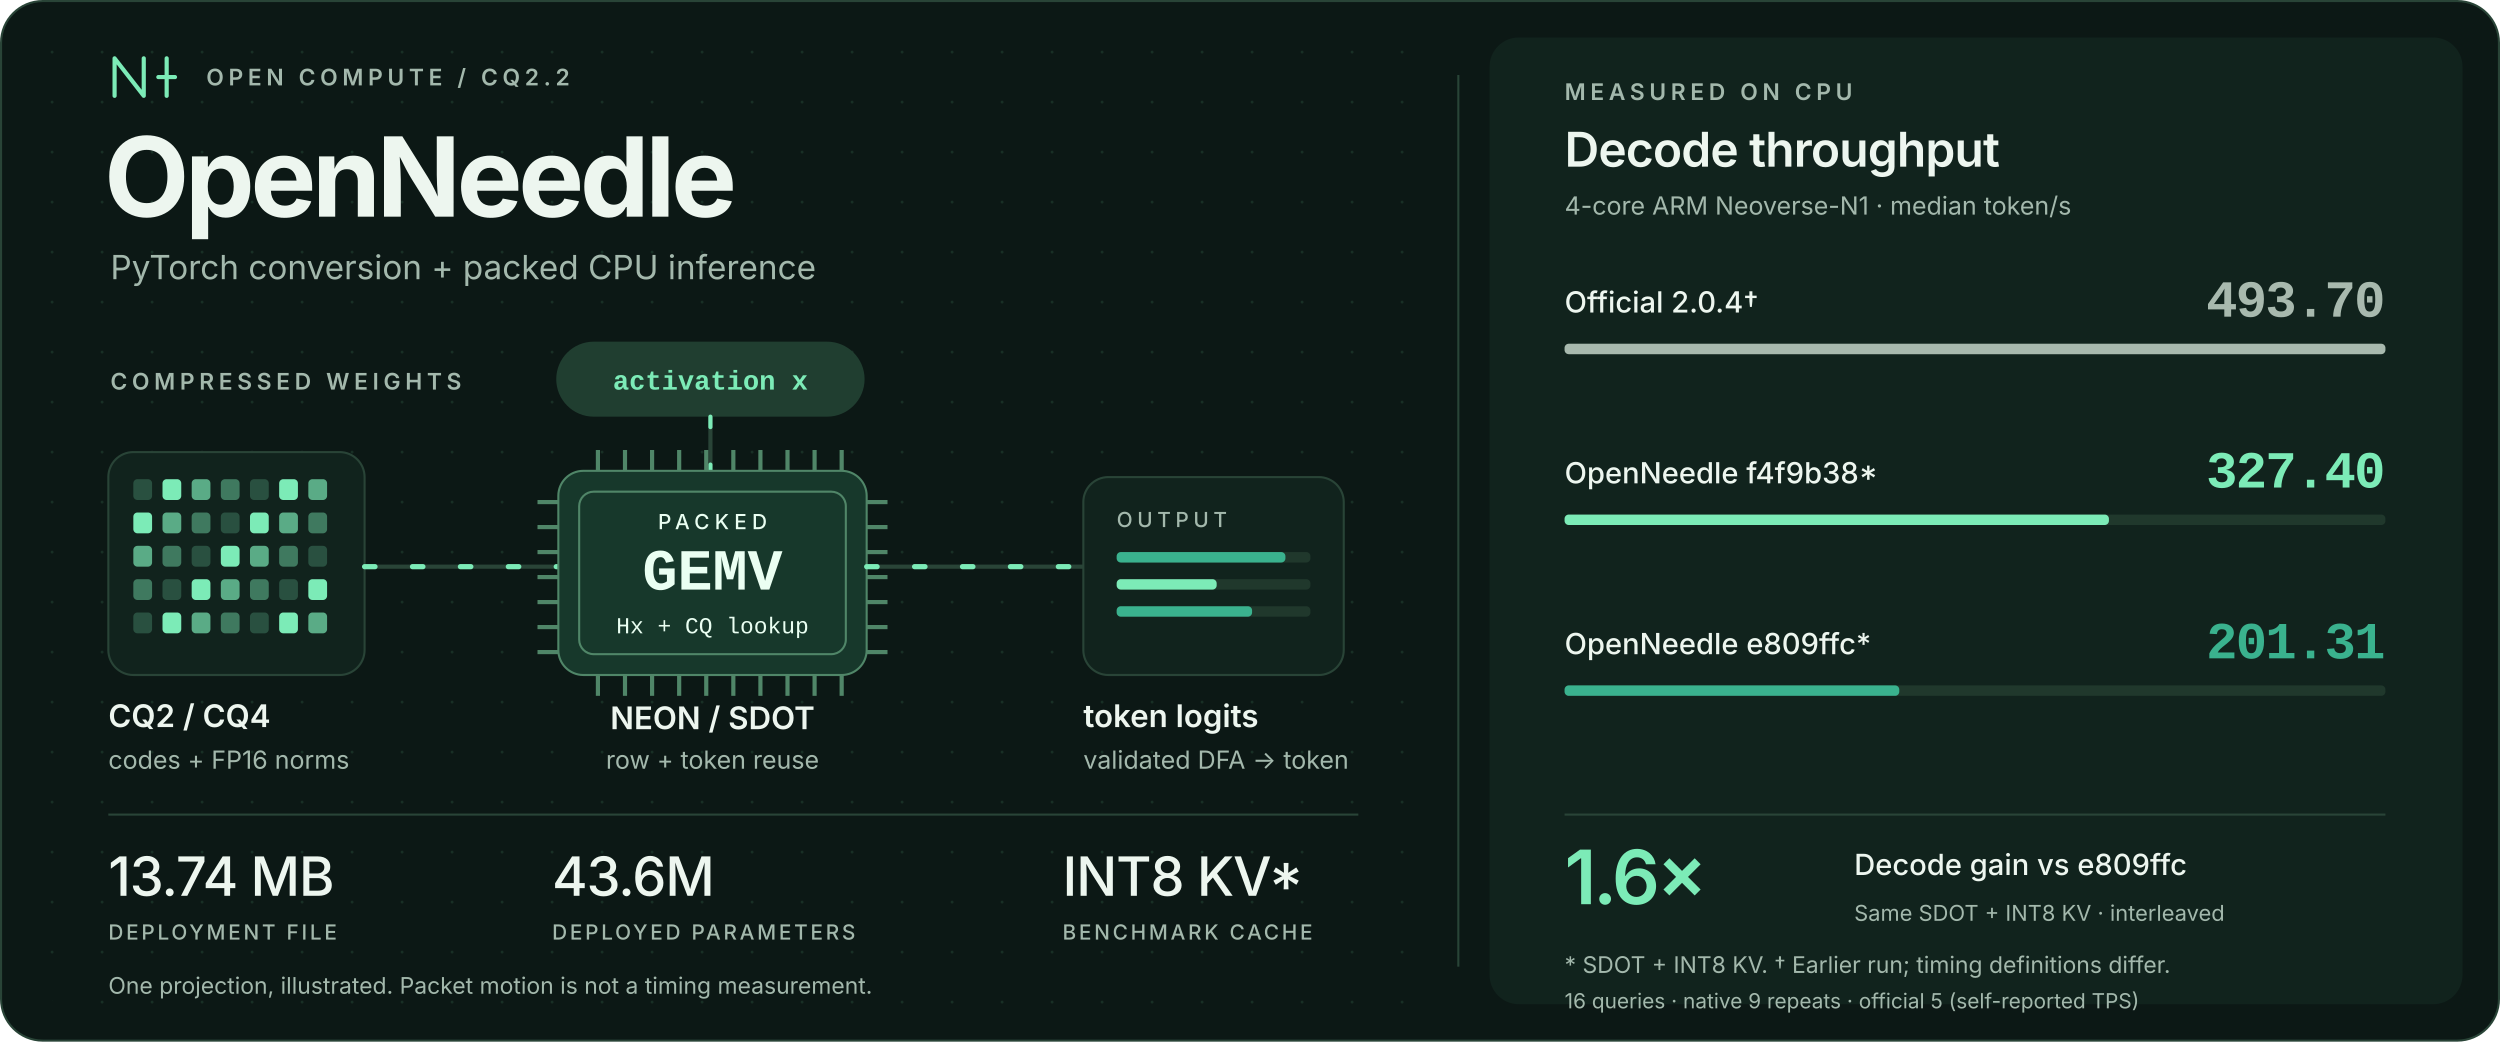
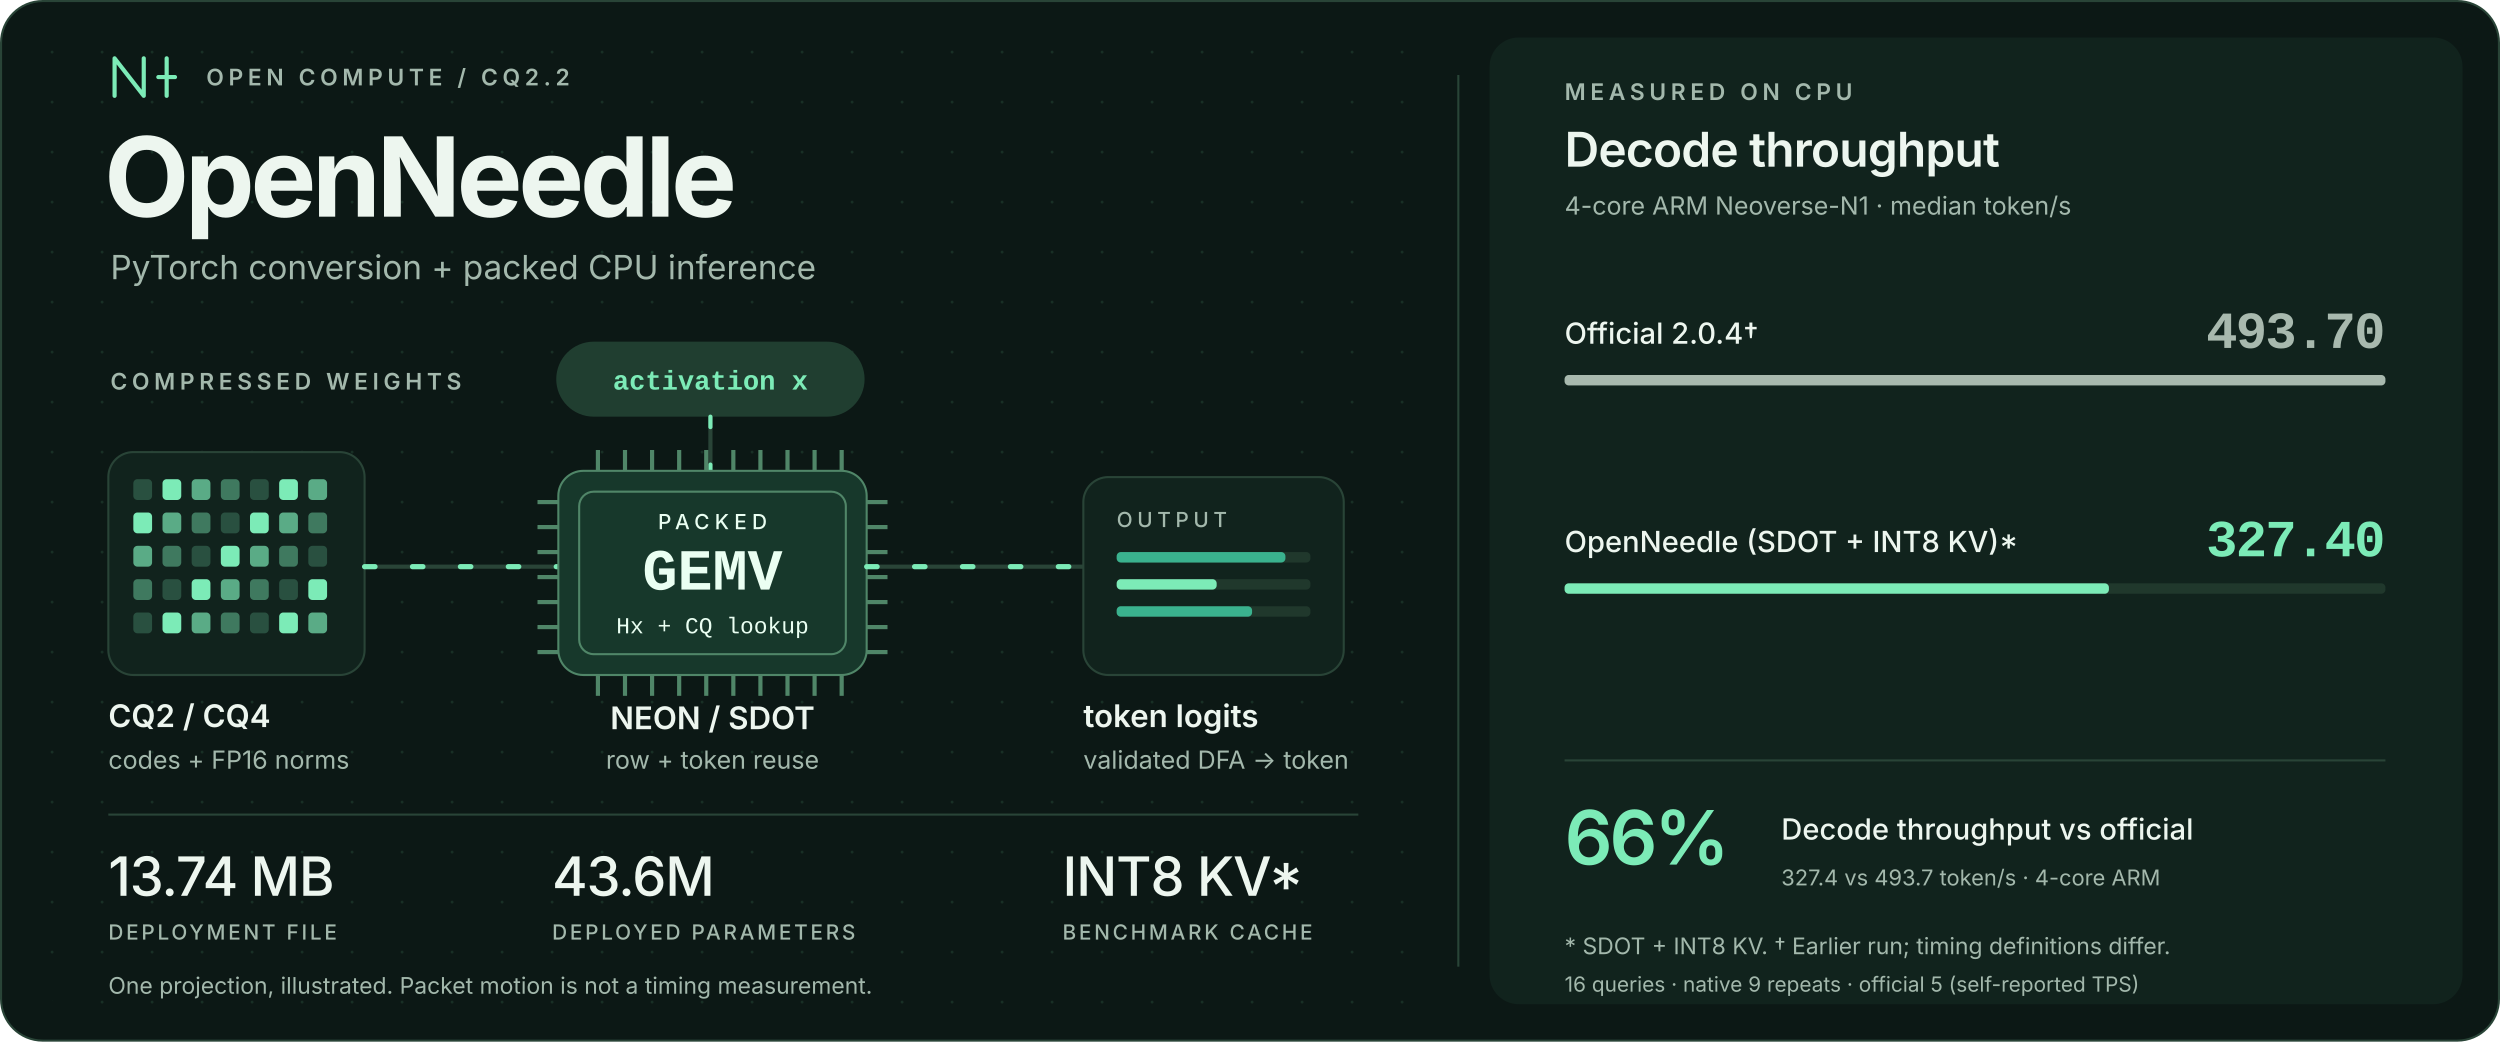
<svg xmlns="http://www.w3.org/2000/svg" width="1200" height="500" viewBox="0 0 1200 500" role="img" aria-labelledby="title desc">
  <style>text{font-family:Inter,"Segoe UI",Arial,sans-serif}.mono{font-family:"SFMono-Regular",Consolas,"Liberation Mono",monospace}.overline{letter-spacing:2.2px}.flow{stroke-dasharray:5 18;stroke-linecap:round;animation:travel 2.6s linear infinite}.phase2{animation-delay:-1.3s}.phase3{animation-duration:1.8s}.spark{animation:shimmer 3.4s ease-in-out infinite}.spark2{animation-delay:-1.7s}@keyframes travel{to{stroke-dashoffset:-92}}@keyframes shimmer{0%,100%{opacity:.38}50%{opacity:1}}@media(prefers-reduced-motion:reduce){.flow,.spark{animation:none!important}.flow{stroke-dasharray:5 18;opacity:.7}}.flow,.spark{animation:none!important}</style>
  <defs>
    <pattern id="grid" width="24" height="24" patternUnits="userSpaceOnUse">
      <circle cx="1" cy="1" r=".7" fill="#294e3c" />
    </pattern>
  </defs>
  <rect x="0.5" y="0.5" width="1199" height="499" rx="20" fill="#0c1815" stroke="#294437" />
  <rect x="18" y="18" width="676" height="464" rx="14" fill="url(#grid)" opacity=".42" />
  <rect x="715" y="18" width="467" height="464" rx="14" fill="#11231d" />
  <path d="M700 36V464" fill="none" stroke="#294437" stroke-width="1" />
  <path d="M55 46V28L69 46V28M80 28V46M76 37H84" fill="none" stroke="#7cebb7" stroke-width="2" stroke-linecap="round" stroke-linejoin="round" />
  <text x="99" y="41" fill="#a3b8ac" font-size="11" font-weight="600" class="overline">OPEN COMPUTE / CQ2.2</text>
  <text x="50" y="104" fill="#edf6ef" font-size="53" font-weight="650" letter-spacing="-2">OpenNeedle</text>
  <text x="53" y="134" fill="#a3b8ac" font-size="16" font-weight="400">PyTorch conversion + packed CPU inference</text>
  <text x="53" y="187" fill="#a3b8ac" font-size="11" font-weight="600" class="overline">COMPRESSED WEIGHTS</text>
  <rect x="267" y="164" width="148" height="36" rx="18" fill="#203e30" />
  <text x="341" y="187" fill="#7cebb7" font-size="13" font-weight="550" text-anchor="middle" class="mono">activation x</text>
  <path d="M341 200V226" fill="none" stroke="#294437" stroke-width="2" />
  <path d="M341 200V226" fill="none" stroke="#7cebb7" stroke-width="2" class="flow phase3" />
  <rect x="52" y="217" width="123" height="107" rx="12" fill="#11231d" stroke="#294437" />
  <rect x="64" y="230" width="9" height="10" rx="2" fill="#7cebb7" opacity="0.23" />
  <rect x="78" y="230" width="9" height="10" rx="2" fill="#7cebb7" opacity="1" />
  <rect x="92" y="230" width="9" height="10" rx="2" fill="#7cebb7" opacity="0.68" />
  <rect x="106" y="230" width="9" height="10" rx="2" fill="#7cebb7" opacity="0.43" />
  <rect x="120" y="230" width="9" height="10" rx="2" fill="#7cebb7" opacity="0.23" />
  <rect x="134" y="230" width="9" height="10" rx="2" fill="#7cebb7" opacity="1" />
  <rect x="148" y="230" width="9" height="10" rx="2" fill="#7cebb7" opacity="0.68" />
  <rect x="64" y="246" width="9" height="10" rx="2" fill="#7cebb7" opacity="1" />
  <rect x="78" y="246" width="9" height="10" rx="2" fill="#7cebb7" opacity="0.68" />
  <rect x="92" y="246" width="9" height="10" rx="2" fill="#7cebb7" opacity="0.43" />
  <rect x="106" y="246" width="9" height="10" rx="2" fill="#7cebb7" opacity="0.23" />
  <rect x="120" y="246" width="9" height="10" rx="2" fill="#7cebb7" opacity="1" />
  <rect x="134" y="246" width="9" height="10" rx="2" fill="#7cebb7" opacity="0.68" />
  <rect x="148" y="246" width="9" height="10" rx="2" fill="#7cebb7" opacity="0.43" />
  <rect x="64" y="262" width="9" height="10" rx="2" fill="#7cebb7" opacity="0.68" />
  <rect x="78" y="262" width="9" height="10" rx="2" fill="#7cebb7" opacity="0.43" />
  <rect x="92" y="262" width="9" height="10" rx="2" fill="#7cebb7" opacity="0.23" />
  <rect x="106" y="262" width="9" height="10" rx="2" fill="#7cebb7" opacity="1" />
  <rect x="120" y="262" width="9" height="10" rx="2" fill="#7cebb7" opacity="0.68" class="spark" />
  <rect x="134" y="262" width="9" height="10" rx="2" fill="#7cebb7" opacity="0.43" />
  <rect x="148" y="262" width="9" height="10" rx="2" fill="#7cebb7" opacity="0.23" />
  <rect x="64" y="278" width="9" height="10" rx="2" fill="#7cebb7" opacity="0.43" />
  <rect x="78" y="278" width="9" height="10" rx="2" fill="#7cebb7" opacity="0.23" class="spark spark2" />
  <rect x="92" y="278" width="9" height="10" rx="2" fill="#7cebb7" opacity="1" />
  <rect x="106" y="278" width="9" height="10" rx="2" fill="#7cebb7" opacity="0.68" />
  <rect x="120" y="278" width="9" height="10" rx="2" fill="#7cebb7" opacity="0.43" />
  <rect x="134" y="278" width="9" height="10" rx="2" fill="#7cebb7" opacity="0.23" />
  <rect x="148" y="278" width="9" height="10" rx="2" fill="#7cebb7" opacity="1" />
  <rect x="64" y="294" width="9" height="10" rx="2" fill="#7cebb7" opacity="0.23" />
  <rect x="78" y="294" width="9" height="10" rx="2" fill="#7cebb7" opacity="1" />
  <rect x="92" y="294" width="9" height="10" rx="2" fill="#7cebb7" opacity="0.68" />
  <rect x="106" y="294" width="9" height="10" rx="2" fill="#7cebb7" opacity="0.43" />
  <rect x="120" y="294" width="9" height="10" rx="2" fill="#7cebb7" opacity="0.23" />
  <rect x="134" y="294" width="9" height="10" rx="2" fill="#7cebb7" opacity="1" />
  <rect x="148" y="294" width="9" height="10" rx="2" fill="#7cebb7" opacity="0.68" />
  <text x="52" y="349" fill="#edf6ef" font-size="15" font-weight="600">CQ2 / CQ4</text>
  <text x="52" y="369" fill="#a3b8ac" font-size="12" font-weight="400">codes + FP16 norms</text>
  <path d="M175 272H268" fill="none" stroke="#294437" stroke-width="2" />
  <path d="M175 272H268" fill="none" stroke="#7cebb7" stroke-width="2.5" class="flow" />
  <path d="M258 241H268M416 241H426" fill="none" stroke="#508668" stroke-width="2" />
  <path d="M258 253H268M416 253H426" fill="none" stroke="#508668" stroke-width="2" />
  <path d="M258 265H268M416 265H426" fill="none" stroke="#508668" stroke-width="2" />
  <path d="M258 277H268M416 277H426" fill="none" stroke="#508668" stroke-width="2" />
  <path d="M258 289H268M416 289H426" fill="none" stroke="#508668" stroke-width="2" />
  <path d="M258 301H268M416 301H426" fill="none" stroke="#508668" stroke-width="2" />
  <path d="M258 313H268M416 313H426" fill="none" stroke="#508668" stroke-width="2" />
  <path d="M287 216V226M287 324V334" fill="none" stroke="#508668" stroke-width="2" />
  <path d="M300 216V226M300 324V334" fill="none" stroke="#508668" stroke-width="2" />
  <path d="M313 216V226M313 324V334" fill="none" stroke="#508668" stroke-width="2" />
  <path d="M326 216V226M326 324V334" fill="none" stroke="#508668" stroke-width="2" />
  <path d="M339 216V226M339 324V334" fill="none" stroke="#508668" stroke-width="2" />
  <path d="M352 216V226M352 324V334" fill="none" stroke="#508668" stroke-width="2" />
  <path d="M365 216V226M365 324V334" fill="none" stroke="#508668" stroke-width="2" />
  <path d="M378 216V226M378 324V334" fill="none" stroke="#508668" stroke-width="2" />
  <path d="M391 216V226M391 324V334" fill="none" stroke="#508668" stroke-width="2" />
  <path d="M404 216V226M404 324V334" fill="none" stroke="#508668" stroke-width="2" />
  <rect x="268" y="226" width="148" height="98" rx="12" fill="#17382b" stroke="#508668" />
  <rect x="278" y="236" width="128" height="78" rx="7" fill="none" stroke="#508668" />
  <text x="342" y="254" fill="#eafff2" font-size="10" font-weight="500" text-anchor="middle" letter-spacing="2.5">PACKED</text>
  <text x="342" y="283" fill="#eafff2" font-size="28" font-weight="600" text-anchor="middle" class="mono">GEMV</text>
  <text x="342" y="304" fill="#eafff2" font-size="11" font-weight="400" text-anchor="middle" class="mono">Hx + CQ lookup</text>
  <text x="342" y="350" fill="#edf6ef" font-size="15" font-weight="600" text-anchor="middle">NEON / SDOT</text>
  <text x="342" y="369" fill="#a3b8ac" font-size="12" font-weight="400" text-anchor="middle">row + token reuse</text>
  <path d="M416 272H520" fill="none" stroke="#294437" stroke-width="2" />
  <path d="M416 272H520" fill="none" stroke="#7cebb7" stroke-width="2.5" class="flow phase2" />
  <rect x="520" y="229" width="125" height="95" rx="12" fill="#11231d" stroke="#294437" />
  <text x="536" y="253" fill="#a3b8ac" font-size="10" font-weight="500" class="overline">OUTPUT</text>
  <rect x="536" y="265" width="93" height="5" rx="2" fill="#20382c" />
  <rect x="536" y="265" width="81" height="5" rx="2" fill="#3ab28e" />
  <rect x="536" y="278" width="93" height="5" rx="2" fill="#20382c" />
  <rect x="536" y="278" width="48" height="5" rx="2" fill="#7cebb7" />
  <rect x="536" y="291" width="93" height="5" rx="2" fill="#20382c" />
  <rect x="536" y="291" width="65" height="5" rx="2" fill="#3ab28e" />
  <text x="520" y="349" fill="#edf6ef" font-size="15" font-weight="600">token logits</text>
  <text x="520" y="369" fill="#a3b8ac" font-size="12" font-weight="400">validated DFA → token</text>
  <path d="M52 391H652" fill="none" stroke="#294437" stroke-width="1" />
  <text x="52" y="430" fill="#edf6ef" font-size="26" font-weight="550" letter-spacing="-.5">13.74 MB</text>
  <text x="52" y="451" fill="#a3b8ac" font-size="10" font-weight="500" letter-spacing="1.3">DEPLOYMENT FILE</text>
  <text x="265" y="430" fill="#edf6ef" font-size="26" font-weight="550" letter-spacing="-.5">43.6M</text>
  <text x="265" y="451" fill="#a3b8ac" font-size="10" font-weight="500" letter-spacing="1.3">DEPLOYED PARAMETERS</text>
  <text x="510" y="430" fill="#edf6ef" font-size="26" font-weight="550" letter-spacing="-.5">INT8 KV*</text>
  <text x="510" y="451" fill="#a3b8ac" font-size="10" font-weight="500" letter-spacing="1.3">BENCHMARK CACHE</text>
  <text x="52" y="477" fill="#a3b8ac" font-size="11" font-weight="400">One projection, illustrated. Packet motion is not a timing measurement.</text>
  <text x="751" y="48" fill="#a3b8ac" font-size="11" font-weight="600" class="overline">MEASURED ON CPU</text>
  <text x="751" y="80" fill="#edf6ef" font-size="23" font-weight="600" letter-spacing="-.4">Decode throughput</text>
  <text x="751" y="103" fill="#a3b8ac" font-size="12" font-weight="400">4-core ARM Neoverse-N1 · median token/s</text>
-   <text x="751" y="150" fill="#edf6ef" font-size="14" font-weight="550">Official 2.0.4†</text>
-   <text x="1145" y="152" fill="#a8b9ae" font-size="25" font-weight="600" text-anchor="end" class="mono" letter-spacing="-.8">493.70</text>
-   <rect x="751" y="165" width="394" height="5" rx="2" fill="#20382c" />
-   <rect x="751" y="165" width="394.0" height="5" rx="2" fill="#a8b9ae" data-backend="official" data-value="493.7" />
-   <text x="751" y="232" fill="#edf6ef" font-size="14" font-weight="550">OpenNeedle f4f9b38*</text>
-   <text x="1145" y="234" fill="#7cebb7" font-size="25" font-weight="600" text-anchor="end" class="mono" letter-spacing="-.8">327.40</text>
-   <rect x="751" y="247" width="394" height="5" rx="2" fill="#20382c" />
-   <rect x="751" y="247" width="261.281" height="5" rx="2" fill="#7cebb7" data-backend="optimized" data-value="327.397228376" />
-   <text x="751" y="314" fill="#edf6ef" font-size="14" font-weight="550">OpenNeedle e809ffc*</text>
-   <text x="1145" y="316" fill="#3ab28e" font-size="25" font-weight="600" text-anchor="end" class="mono" letter-spacing="-.8">201.31</text>
-   <rect x="751" y="329" width="394" height="5" rx="2" fill="#20382c" />
-   <rect x="751" y="329" width="160.654" height="5" rx="2" fill="#3ab28e" data-backend="baseline" data-value="201.306805846" />
-   <path d="M751 391H1145" fill="none" stroke="#294437" stroke-width="1" />
-   <text x="751" y="434" fill="#7cebb7" font-size="36" font-weight="600" letter-spacing="-1.5">1.6×</text>
-   <text x="890" y="420" fill="#edf6ef" font-size="14" font-weight="500">Decode gain vs e809ffc</text>
-   <text x="890" y="442" fill="#a3b8ac" font-size="10.5" font-weight="400">Same SDOT + INT8 KV · interleaved</text>
-   <text x="751" y="467" fill="#a3b8ac" font-size="11" font-weight="400">* SDOT + INT8 KV. † Earlier run; timing definitions differ.</text>
-   <text x="751" y="484" fill="#a3b8ac" font-size="10" font-weight="400">16 queries · native 9 repeats · official 5 (self-reported TPS)</text>
+   <text x="751" y="165" fill="#edf6ef" font-size="14" font-weight="550">Official 2.0.4†</text>
+   <text x="1145" y="167" fill="#a8b9ae" font-size="25" font-weight="600" text-anchor="end" class="mono" letter-spacing="-.8">493.70</text>
+   <rect x="751" y="180" width="394" height="5" rx="2" fill="#20382c" />
+   <rect x="751" y="180" width="394.0" height="5" rx="2" fill="#a8b9ae" data-backend="official" data-value="493.7" />
+   <text x="751" y="265" fill="#edf6ef" font-size="14" font-weight="550">OpenNeedle (SDOT + INT8 KV)*</text>
+   <text x="1145" y="267" fill="#7cebb7" font-size="25" font-weight="600" text-anchor="end" class="mono" letter-spacing="-.8">327.40</text>
+   <rect x="751" y="280" width="394" height="5" rx="2" fill="#20382c" />
+   <rect x="751" y="280" width="261.281" height="5" rx="2" fill="#7cebb7" data-backend="optimized" data-value="327.397228376" />
+   <path d="M751 365H1145" fill="none" stroke="#294437" stroke-width="1" />
+   <text x="751" y="415" fill="#7cebb7" font-size="36" font-weight="600" letter-spacing="-1.5">66%</text>
+   <text x="855" y="403" fill="#edf6ef" font-size="14" font-weight="500">Decode throughput vs official</text>
+   <text x="855" y="425" fill="#a3b8ac" font-size="10.5" font-weight="400">327.4 vs 493.7 token/s · 4-core ARM</text>
+   <text x="751" y="458" fill="#a3b8ac" font-size="11" font-weight="400">* SDOT + INT8 KV. † Earlier run; timing definitions differ.</text>
+   <text x="751" y="476" fill="#a3b8ac" font-size="10" font-weight="400">16 queries · native 9 repeats · official 5 (self-reported TPS)</text>
</svg>
